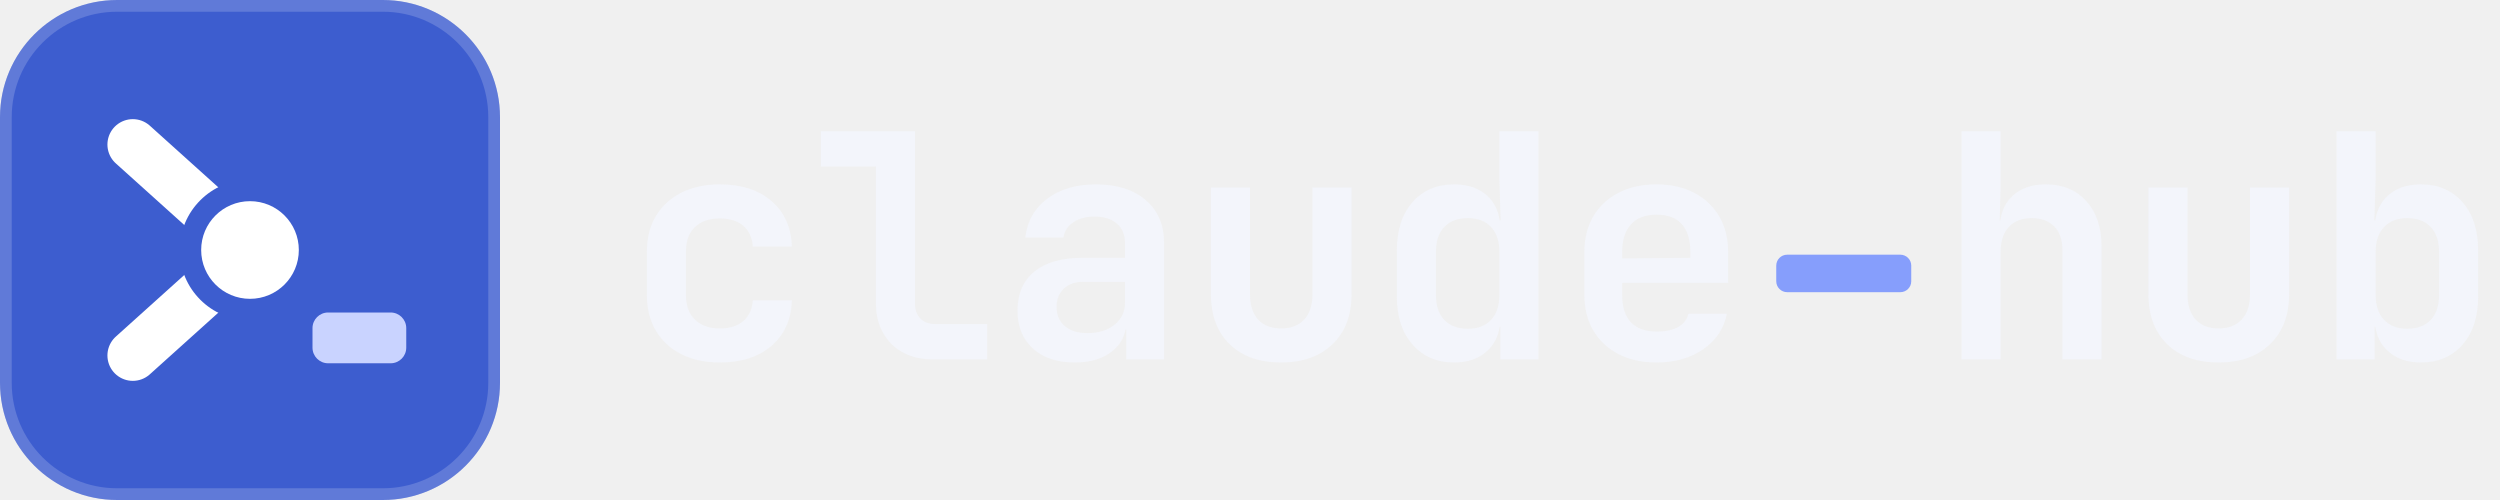
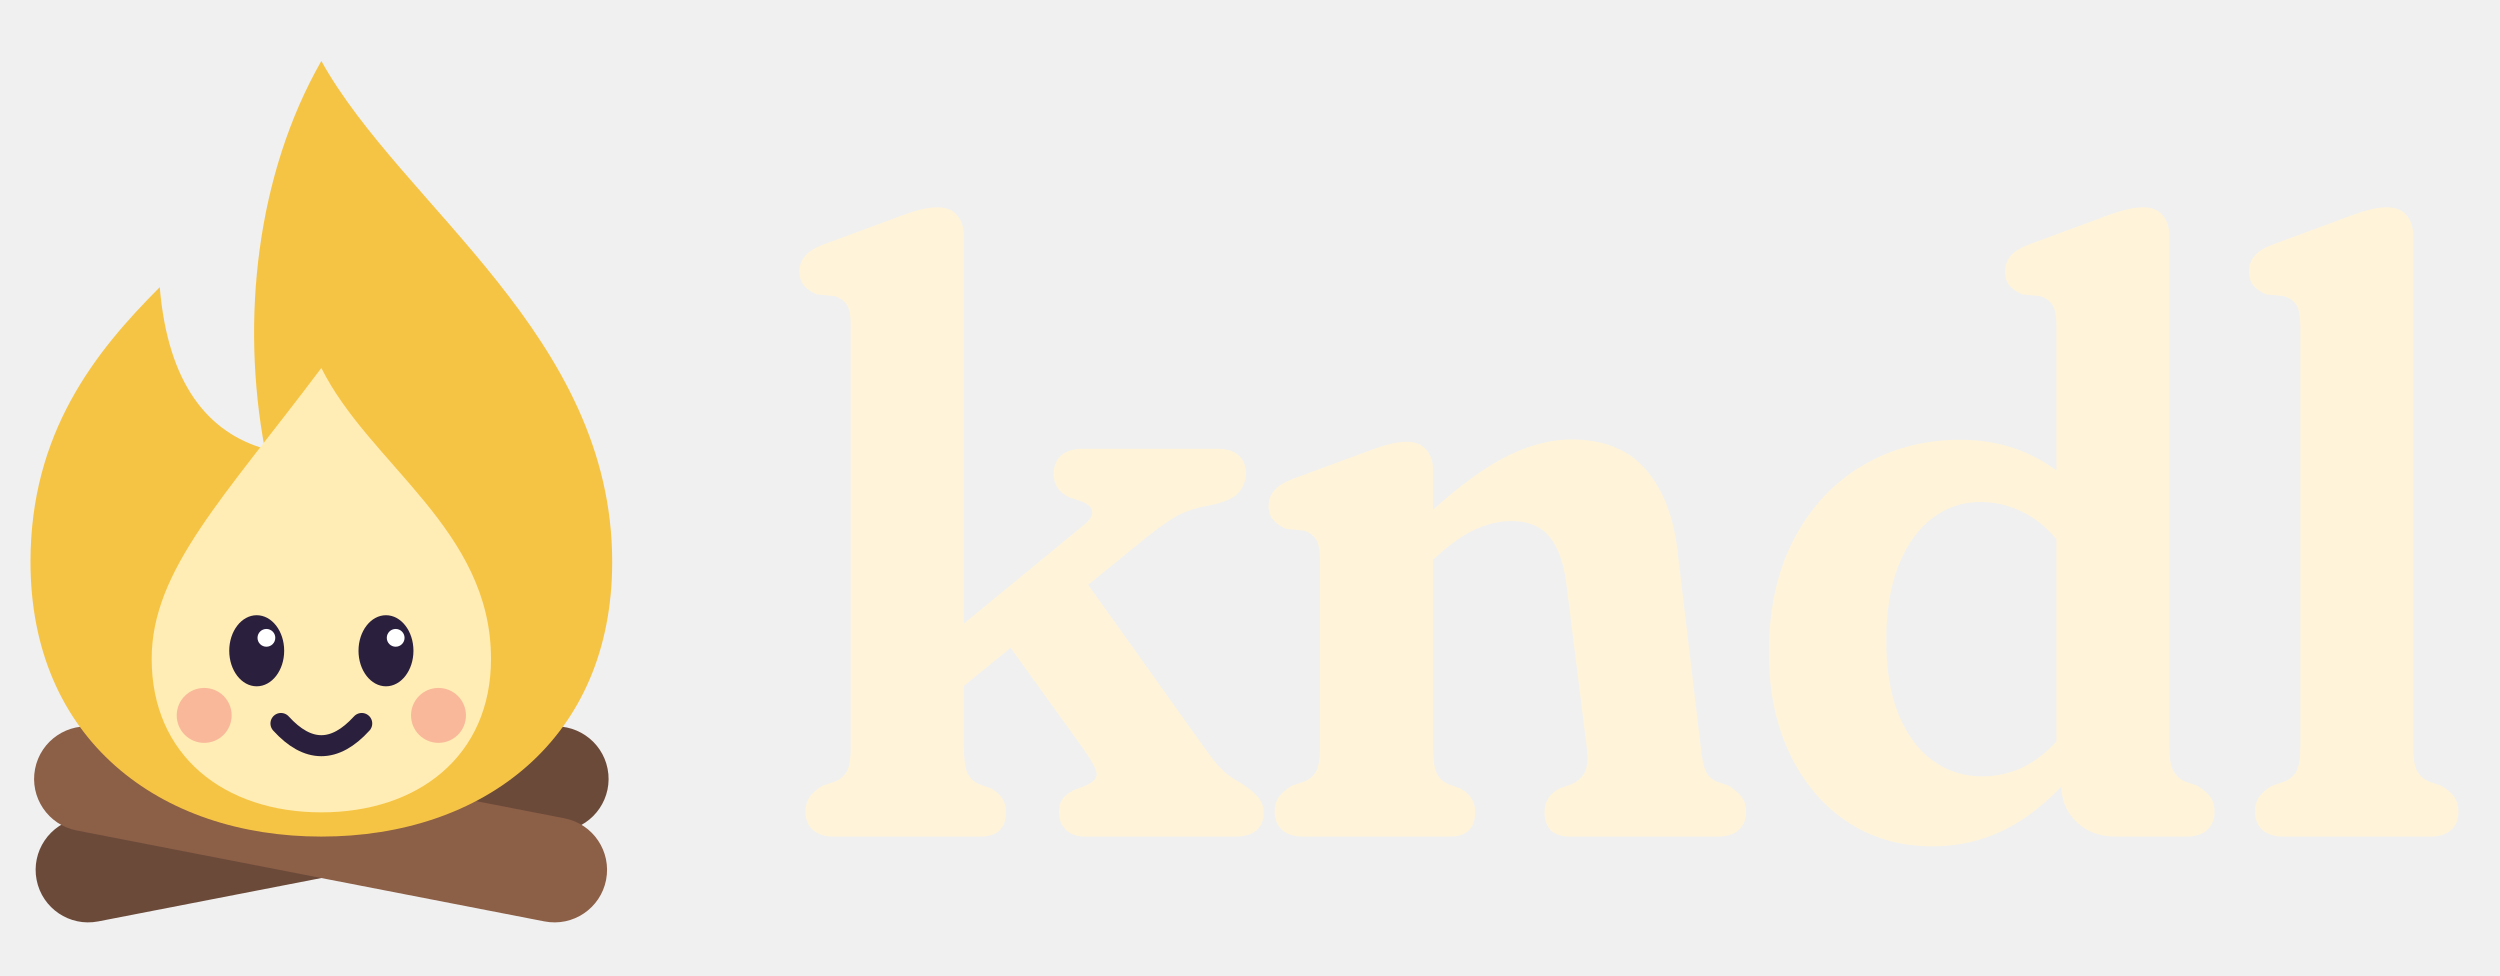
- <svg xmlns="http://www.w3.org/2000/svg" viewBox="0 0 320 64" width="320" height="64">
-   <rect width="64" height="64" rx="15" fill="#3D5DCF" />
-   <rect x="0.75" y="0.75" width="62.5" height="62.5" rx="14.25" fill="none" stroke="#FFFFFF" stroke-opacity="0.18" stroke-width="1.5" />
-   <path d="M17 18.5 L32 32 L17 45.5" fill="none" stroke="#FFFFFF" stroke-width="6.5" stroke-linecap="round" stroke-linejoin="round" />
-   <circle cx="32" cy="32" r="9" fill="#3D5DCF" />
-   <circle cx="32" cy="32" r="6.25" fill="#FFFFFF" />
-   <rect x="40" y="40" width="12" height="6.5" rx="2" fill="#C9D3FF" />
-   <path d="M92.12 46.40Q89.32 46.40 87.22 45.34Q85.12 44.28 83.96 42.34Q82.80 40.40 82.80 37.76L82.80 32.24Q82.80 29.56 83.96 27.64Q85.12 25.72 87.22 24.66Q89.32 23.60 92.12 23.60Q96.28 23.60 98.76 25.74Q101.24 27.88 101.36 31.56L96.36 31.56Q96.24 29.84 95.14 28.90Q94.04 27.96 92.12 27.96Q90.12 27.96 88.96 29.06Q87.80 30.16 87.80 32.20L87.80 37.76Q87.80 39.80 88.96 40.92Q90.12 42.04 92.12 42.04Q94.04 42.04 95.14 41.10Q96.24 40.16 96.36 38.44L101.36 38.44Q101.24 42.12 98.76 44.26Q96.28 46.40 92.12 46.40 M126.36 46L119.36 46Q117.20 46 115.58 45.12Q113.96 44.24 113.04 42.62Q112.12 41 112.12 38.88L112.12 21.32L105.08 21.32L105.08 16.80L117.12 16.80L117.12 38.88Q117.12 40.08 117.82 40.78Q118.52 41.48 119.72 41.48L126.36 41.48 M137.56 46.40Q134.16 46.40 132.20 44.60Q130.24 42.80 130.24 39.76Q130.24 36.52 132.40 34.76Q134.56 33 138.52 33L144 33L144 31.12Q144 29.52 142.96 28.62Q141.92 27.72 140.12 27.72Q138.48 27.72 137.40 28.44Q136.32 29.16 136.12 30.40L131.24 30.40Q131.60 27.28 134.04 25.44Q136.48 23.60 140.28 23.60Q144.32 23.60 146.66 25.62Q149 27.64 149 31.08L149 46L144.16 46L144.16 42.16L144.08 42.16Q143.76 43.84 142.36 44.96Q140.56 46.40 137.56 46.40M139.20 42.64Q141.32 42.64 142.66 41.56Q144 40.48 144 38.76L144 36.08L138.60 36.08Q137.08 36.08 136.16 36.96Q135.24 37.84 135.24 39.28Q135.24 40.84 136.30 41.74Q137.36 42.64 139.20 42.64 M164 46.40Q159.80 46.40 157.40 44.06Q155 41.72 155 37.68L155 24L160 24L160 37.64Q160 39.76 161.04 40.90Q162.08 42.04 164 42.04Q165.88 42.04 166.94 40.90Q168 39.76 168 37.64L168 24L173 24L173 37.68Q173 41.72 170.56 44.06Q168.12 46.40 164 46.40 M186.12 46.40Q182.84 46.40 180.82 44.12Q178.80 41.84 178.80 38L178.80 32.04Q178.80 28.16 180.80 25.88Q182.80 23.60 186.12 23.60Q188.84 23.60 190.44 25.12Q191.68 26.32 191.96 28.20L192.08 28.20L191.92 22.96L191.92 16.80L196.92 16.80L196.92 46L192.04 46L192.04 41.80L191.96 41.80Q191.68 43.68 190.44 44.84Q188.84 46.40 186.12 46.40M187.88 42.08Q189.80 42.08 190.86 40.94Q191.92 39.80 191.92 37.76L191.92 32.24Q191.92 30.20 190.86 29.06Q189.80 27.92 187.88 27.92Q185.96 27.92 184.88 29.04Q183.80 30.16 183.80 32.24L183.80 37.76Q183.80 39.84 184.88 40.96Q185.96 42.08 187.88 42.08 M212.04 46.40Q209.24 46.40 207.16 45.32Q205.08 44.24 203.94 42.30Q202.80 40.36 202.80 37.76L202.80 32.24Q202.80 29.64 203.94 27.70Q205.08 25.76 207.16 24.68Q209.24 23.60 212.04 23.60Q214.80 23.60 216.86 24.68Q218.92 25.76 220.06 27.70Q221.20 29.64 221.20 32.24L221.20 36.20L207.64 36.20L207.64 37.76Q207.64 40.08 208.76 41.26Q209.88 42.44 212.08 42.44Q213.76 42.44 214.80 41.86Q215.84 41.28 216.12 40.16L221.04 40.16Q220.48 43 218.02 44.70Q215.56 46.40 212.04 46.40M207.64 33.08L216.36 33L216.36 32.20Q216.36 29.92 215.28 28.70Q214.20 27.48 212.04 27.48Q209.88 27.48 208.76 28.72Q207.64 29.96 207.64 32.24 M256.08 46L251.08 46L251.08 16.80L256.08 16.80L256.08 24L255.96 28.20L256.04 28.20Q256.32 26.28 257.56 25.12Q259.12 23.60 261.88 23.60Q265.12 23.60 267.06 25.76Q269 27.92 269 31.56L269 46L264 46L264 32.08Q264 30.08 262.96 29Q261.92 27.92 260.04 27.92Q258.20 27.92 257.14 29.04Q256.08 30.16 256.08 32.24 M284 46.40Q279.80 46.40 277.40 44.06Q275 41.72 275 37.68L275 24L280 24L280 37.64Q280 39.76 281.04 40.90Q282.08 42.04 284 42.04Q285.88 42.04 286.94 40.90Q288 39.76 288 37.64L288 24L293 24L293 37.68Q293 41.72 290.56 44.06Q288.12 46.40 284 46.40 M309.88 46.40Q307.16 46.40 305.56 44.84Q304.32 43.68 304.04 41.80L303.96 41.80L303.96 46L299.08 46L299.08 16.80L304.08 16.80L304.08 22.96L303.92 28.20L304.04 28.20Q304.32 26.32 305.56 25.12Q307.16 23.60 309.88 23.60Q313.20 23.60 315.20 25.88Q317.20 28.16 317.20 32.04L317.20 38Q317.20 41.84 315.20 44.12Q313.20 46.40 309.88 46.40M308.12 42.08Q310.04 42.08 311.12 40.96Q312.20 39.84 312.20 37.76L312.20 32.24Q312.20 30.16 311.12 29.04Q310.04 27.92 308.12 27.92Q306.24 27.92 305.16 29.06Q304.08 30.20 304.08 32.24L304.08 37.76Q304.08 39.80 305.16 40.94Q306.24 42.08 308.12 42.08" fill="#F3F5FB" />
-   <rect x="227.36" y="32.60" width="17.28" height="4.80" rx="1.40" fill="#869EFC" />
+ <svg xmlns="http://www.w3.org/2000/svg" viewBox="0 0 164 64" width="164" height="64">
+   <g transform="translate(-12.84 -2.36) scale(0.53)">
+     <rect x="28" y="100" width="72" height="13" rx="6.5" fill="#6B4A3A" transform="rotate(-11 64 106)" />
+     <rect x="28" y="100" width="72" height="13" rx="6.5" fill="#8C5F47" transform="rotate(11 64 106)" />
+     <path d="M64 12C74 30 100 46 100 74c0 22-16 34-36 34S28 96 28 74c0-16 8-26 16-34 1 12 6 18 13 20-3-16-1-34 7-48z" fill="#F6C445" />
+     <path d="M64 50c6 12 21 20 21 36 0 12-9 19-21 19s-21-7-21-19c0-11 9-20 21-36z" fill="#FFEDB5" />
+     <g fill="#2A1F3D">
+       <ellipse cx="56" cy="85" rx="3.4" ry="4.4" />
+       <ellipse cx="72" cy="85" rx="3.4" ry="4.4" />
+     </g>
+     <g fill="#fff">
+       <circle cx="57.2" cy="83.4" r="1.1" />
+       <circle cx="73.2" cy="83.4" r="1.1" />
+     </g>
+     <g fill="#F9B89A">
+       <circle cx="49.5" cy="93" r="3.4" />
+       <circle cx="78.5" cy="93" r="3.4" />
+     </g>
+     <path d="M59 94q5 5.5 10 0" fill="none" stroke="#2A1F3D" stroke-width="2.6" stroke-linecap="round" />
+   </g>
+   <path d="M54.67 54.88Q53.82 54.88 53.33 54.45Q52.84 54.02 52.84 53.25Q52.84 52.64 53.14 52.24Q53.44 51.84 53.99 51.53L54.78 51.27Q55.3 51.05 55.56 50.59Q55.81 50.12 55.81 49.02V21.35Q55.81 20.39 55.55 19.99Q55.29 19.6 54.76 19.43L53.57 19.31Q53.02 19.07 52.73 18.72Q52.44 18.36 52.44 17.82Q52.44 17.21 52.83 16.77Q53.21 16.33 54.09 16.01L58.51 14.38Q59.56 13.97 60.23 13.79Q60.91 13.6 61.53 13.6Q62.34 13.6 62.78 14.11Q63.23 14.63 63.23 15.47V49.02Q63.23 50.2 63.46 50.7Q63.68 51.2 64.23 51.44L65.03 51.73Q65.99 52.27 65.99 53.25Q65.99 54.88 64.32 54.88ZM60.81 42.89 71.1 34.44Q71.66 34 71.65 33.59Q71.63 33.19 71.02 32.92L70.13 32.62Q69.57 32.33 69.35 31.96Q69.12 31.59 69.12 31.09Q69.12 30.31 69.62 29.87Q70.12 29.44 71 29.44H79.9Q80.77 29.44 81.25 29.87Q81.73 30.29 81.73 31.07Q81.73 31.77 81.24 32.33Q80.76 32.89 79.21 33.18Q78.18 33.36 77.37 33.76Q76.57 34.16 75.21 35.25L61.82 46.14ZM70.16 36.65 79.2 49.32Q79.82 50.17 80.27 50.59Q80.72 51 81.34 51.33Q82.14 51.83 82.52 52.28Q82.9 52.73 82.9 53.33Q82.9 54.06 82.42 54.47Q81.93 54.88 81.07 54.88H71.14Q70.39 54.88 69.93 54.45Q69.47 54.01 69.47 53.25Q69.47 52.76 69.68 52.44Q69.9 52.11 70.41 51.84L71.23 51.53Q72.07 51.15 71.92 50.64Q71.78 50.12 70.98 49L65 40.7ZM94.01 30.85V49.02Q94.01 50.2 94.24 50.7Q94.46 51.2 95.01 51.44L95.81 51.73Q96.77 52.27 96.77 53.25Q96.77 54.88 95.1 54.88H85.45Q84.6 54.88 84.11 54.45Q83.62 54.02 83.62 53.25Q83.62 52.64 83.92 52.24Q84.22 51.84 84.77 51.53L85.56 51.27Q86.09 51.05 86.34 50.59Q86.59 50.12 86.59 49.02V36.73Q86.59 35.77 86.33 35.38Q86.07 34.98 85.54 34.81L84.35 34.69Q83.8 34.44 83.51 34.09Q83.22 33.75 83.22 33.2Q83.22 32.59 83.61 32.15Q83.99 31.72 84.87 31.39L89.29 29.76Q90.34 29.36 91.01 29.17Q91.69 28.98 92.31 28.98Q93.12 28.98 93.56 29.5Q94.01 30.01 94.01 30.85ZM93.2 37.46 91.66 35.68 92.9 34.48Q95.96 31.51 98.39 30.17Q100.83 28.83 103.1 28.83Q106.27 28.83 107.97 30.81Q109.67 32.78 110.05 36.18L111.57 49.02Q111.69 50.12 111.89 50.58Q112.1 51.04 112.6 51.27L113.38 51.53Q113.93 51.87 114.23 52.25Q114.54 52.64 114.54 53.25Q114.54 54.02 114.05 54.45Q113.57 54.88 112.71 54.88H102.99Q101.32 54.88 101.32 53.25Q101.32 52.26 102.28 51.73L103.1 51.44Q103.64 51.2 103.93 50.72Q104.22 50.23 104.1 49.1L102.77 38.43Q102.51 36.28 101.66 35.23Q100.81 34.18 99.12 34.18Q98.02 34.18 96.8 34.72Q95.59 35.26 94.18 36.56ZM135.22 49.76 134.9 49.53V21.35Q134.9 20.39 134.63 19.99Q134.37 19.6 133.85 19.43L132.65 19.31Q132.1 19.07 131.81 18.72Q131.53 18.36 131.53 17.82Q131.53 17.21 131.91 16.77Q132.29 16.33 133.17 16.01L137.59 14.38Q138.64 13.97 139.32 13.79Q139.99 13.6 140.61 13.6Q141.42 13.6 141.86 14.11Q142.31 14.63 142.31 15.47V49.02Q142.31 50.12 142.58 50.58Q142.85 51.05 143.34 51.27L144.12 51.53Q144.66 51.85 144.97 52.24Q145.27 52.64 145.27 53.25Q145.27 54.01 144.78 54.45Q144.3 54.88 143.44 54.88H138.76Q137.23 54.88 136.23 53.93Q135.22 52.99 135.22 51.47ZM116.04 42.83Q116.04 38.46 117.7 35.33Q119.35 32.2 122.2 30.53Q125.04 28.85 128.59 28.85Q131.76 28.85 134.22 30.4Q136.68 31.94 138.22 34.74L136.26 37.5Q135.06 35.11 133.43 34.02Q131.8 32.93 129.91 32.93Q128.16 32.93 126.76 33.99Q125.36 35.05 124.55 37.08Q123.74 39.11 123.74 42.02Q123.74 44.92 124.56 46.9Q125.38 48.89 126.81 49.91Q128.23 50.93 130.04 50.93Q132.04 50.93 133.66 49.76Q135.28 48.59 136.48 46.35L137.73 48.27Q135.69 51.65 132.92 53.59Q130.15 55.52 126.76 55.52Q123.63 55.52 121.21 53.93Q118.79 52.33 117.42 49.47Q116.04 46.62 116.04 42.83ZM158.31 15.47V49.02Q158.31 50.12 158.57 50.59Q158.83 51.05 159.34 51.27L160.12 51.53Q160.67 51.84 160.97 52.24Q161.27 52.64 161.27 53.25Q161.27 54.02 160.79 54.45Q160.3 54.88 159.44 54.88H149.76Q148.91 54.88 148.42 54.45Q147.93 54.02 147.93 53.25Q147.93 52.64 148.22 52.24Q148.52 51.84 149.08 51.53L149.86 51.27Q150.39 51.05 150.64 50.59Q150.9 50.12 150.9 49.02V21.35Q150.9 20.39 150.63 19.99Q150.37 19.6 149.85 19.43L148.65 19.31Q148.1 19.07 147.81 18.72Q147.53 18.36 147.53 17.82Q147.53 17.21 147.91 16.77Q148.29 16.33 149.17 16.01L153.59 14.38Q154.64 13.97 155.32 13.79Q155.99 13.6 156.61 13.6Q157.42 13.6 157.86 14.11Q158.31 14.63 158.31 15.47Z" fill="#FFF4DA" />
</svg>
